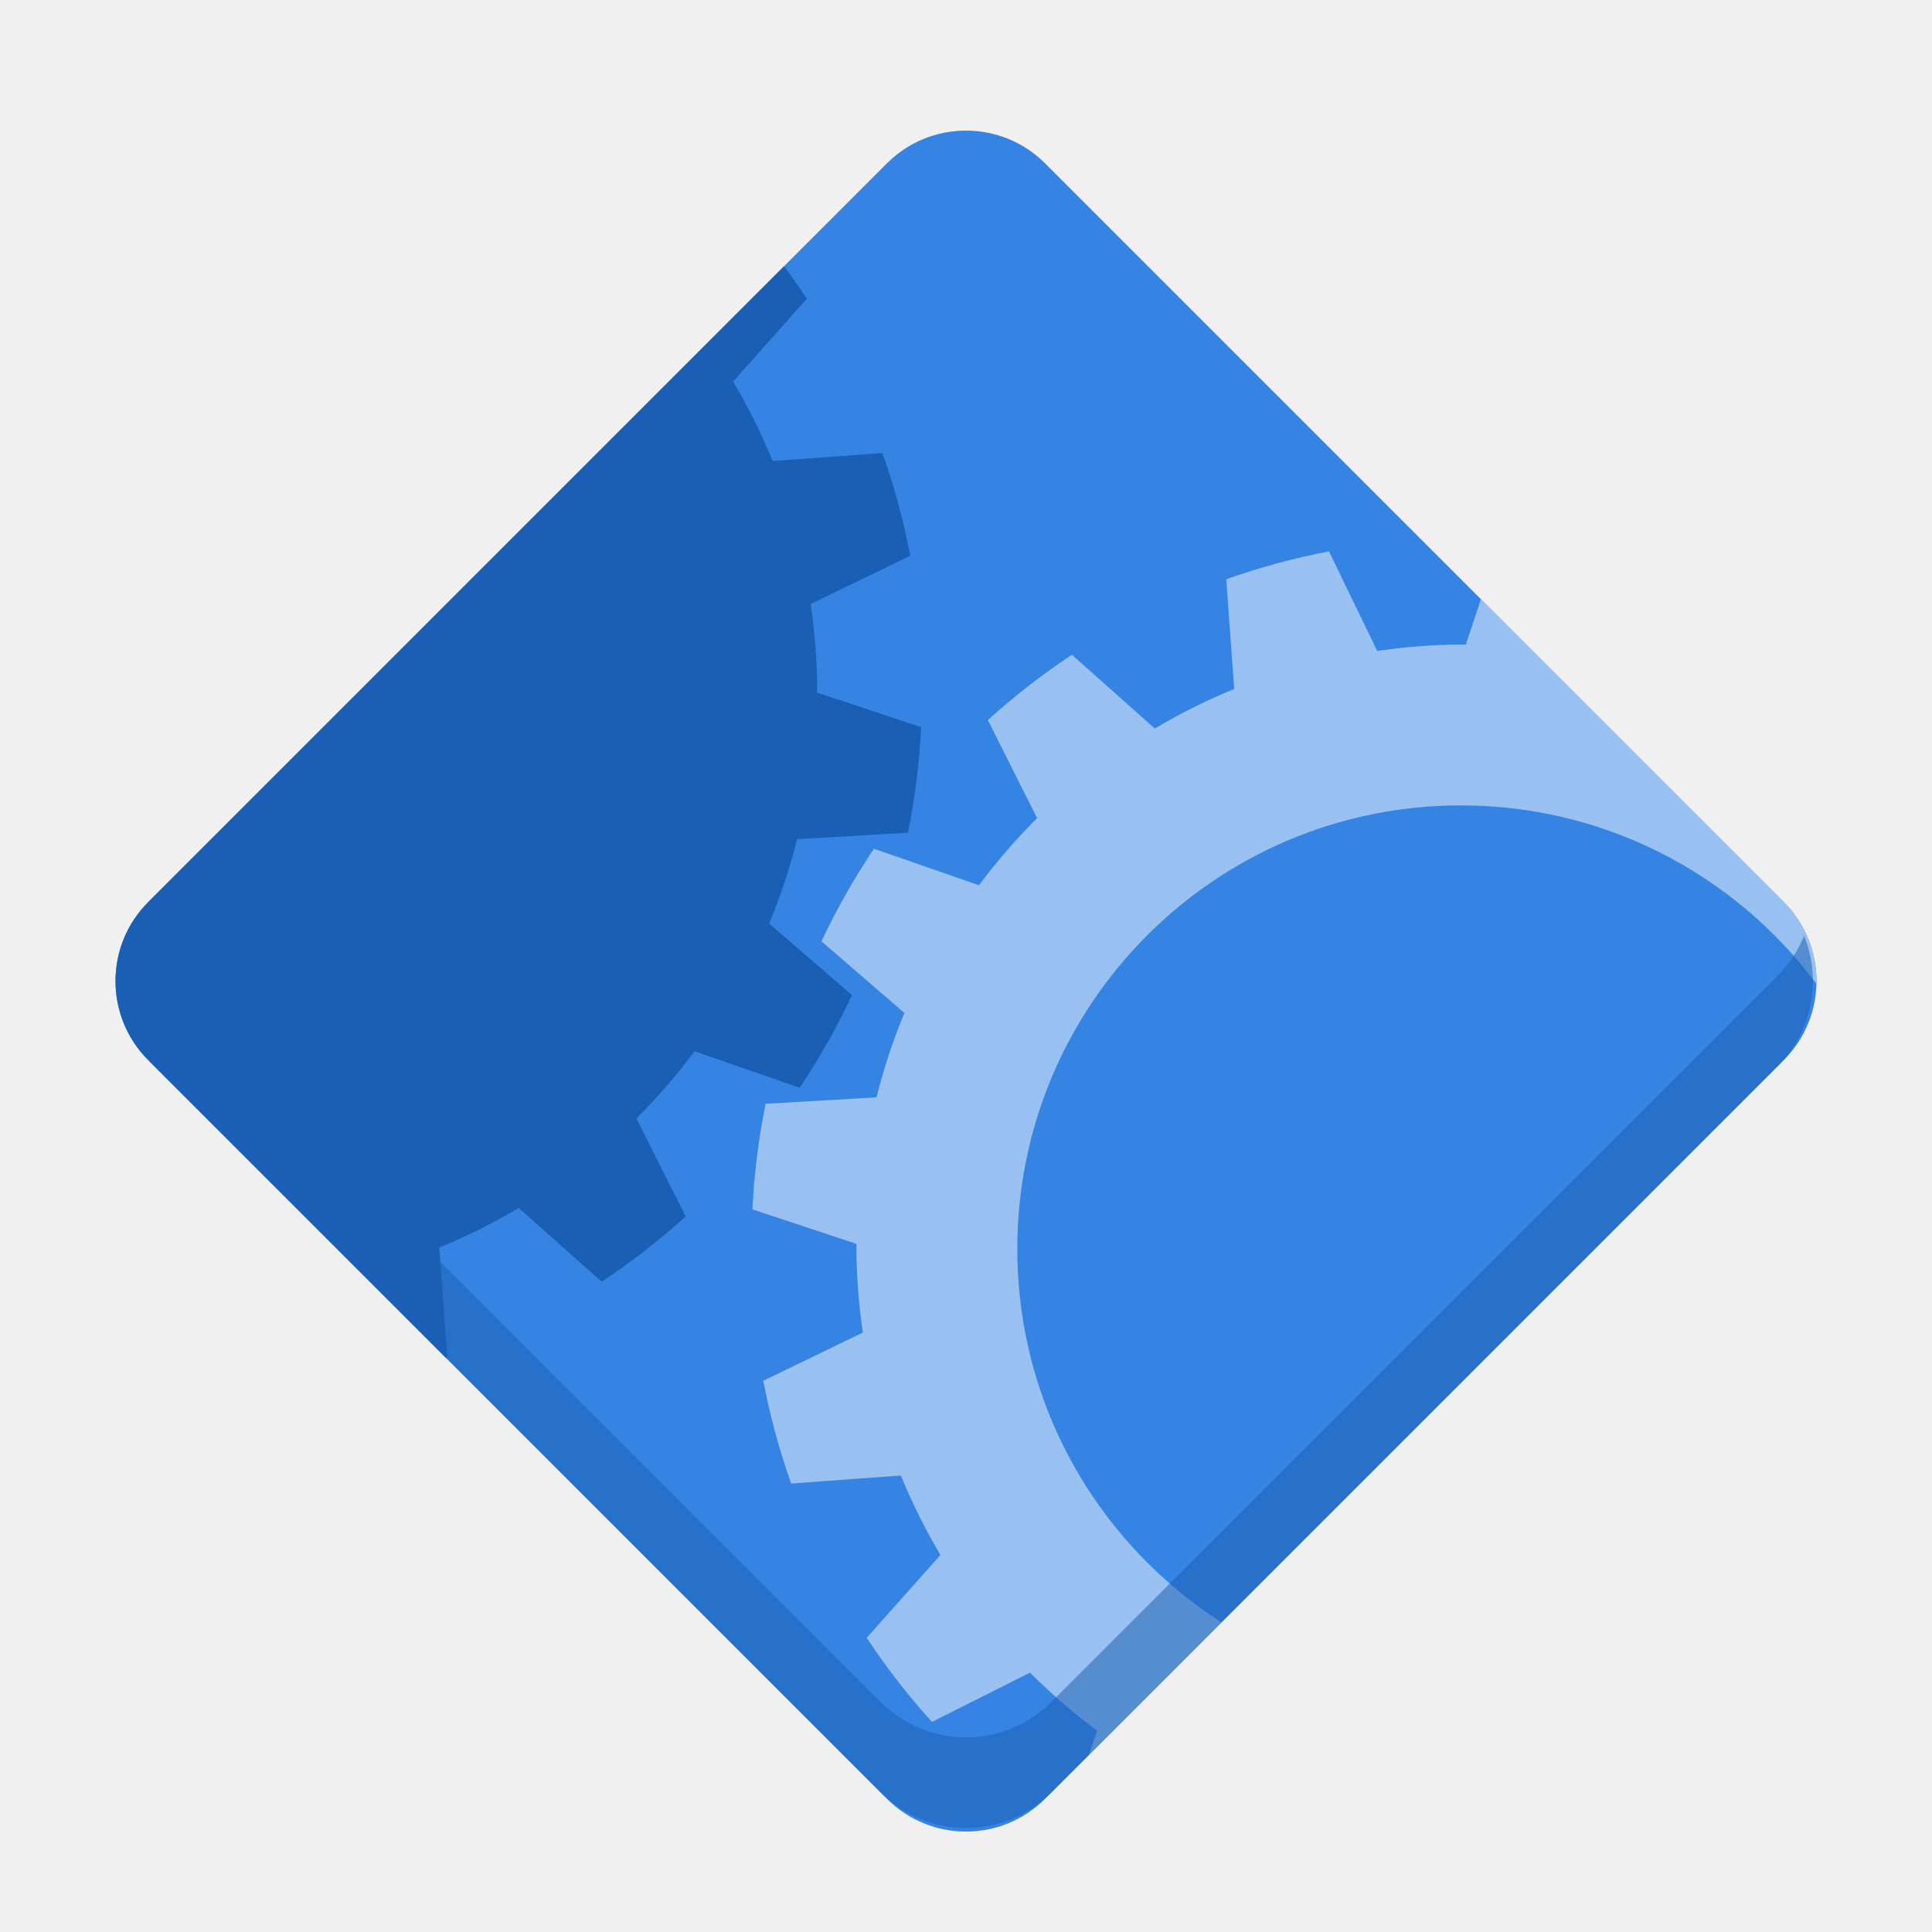
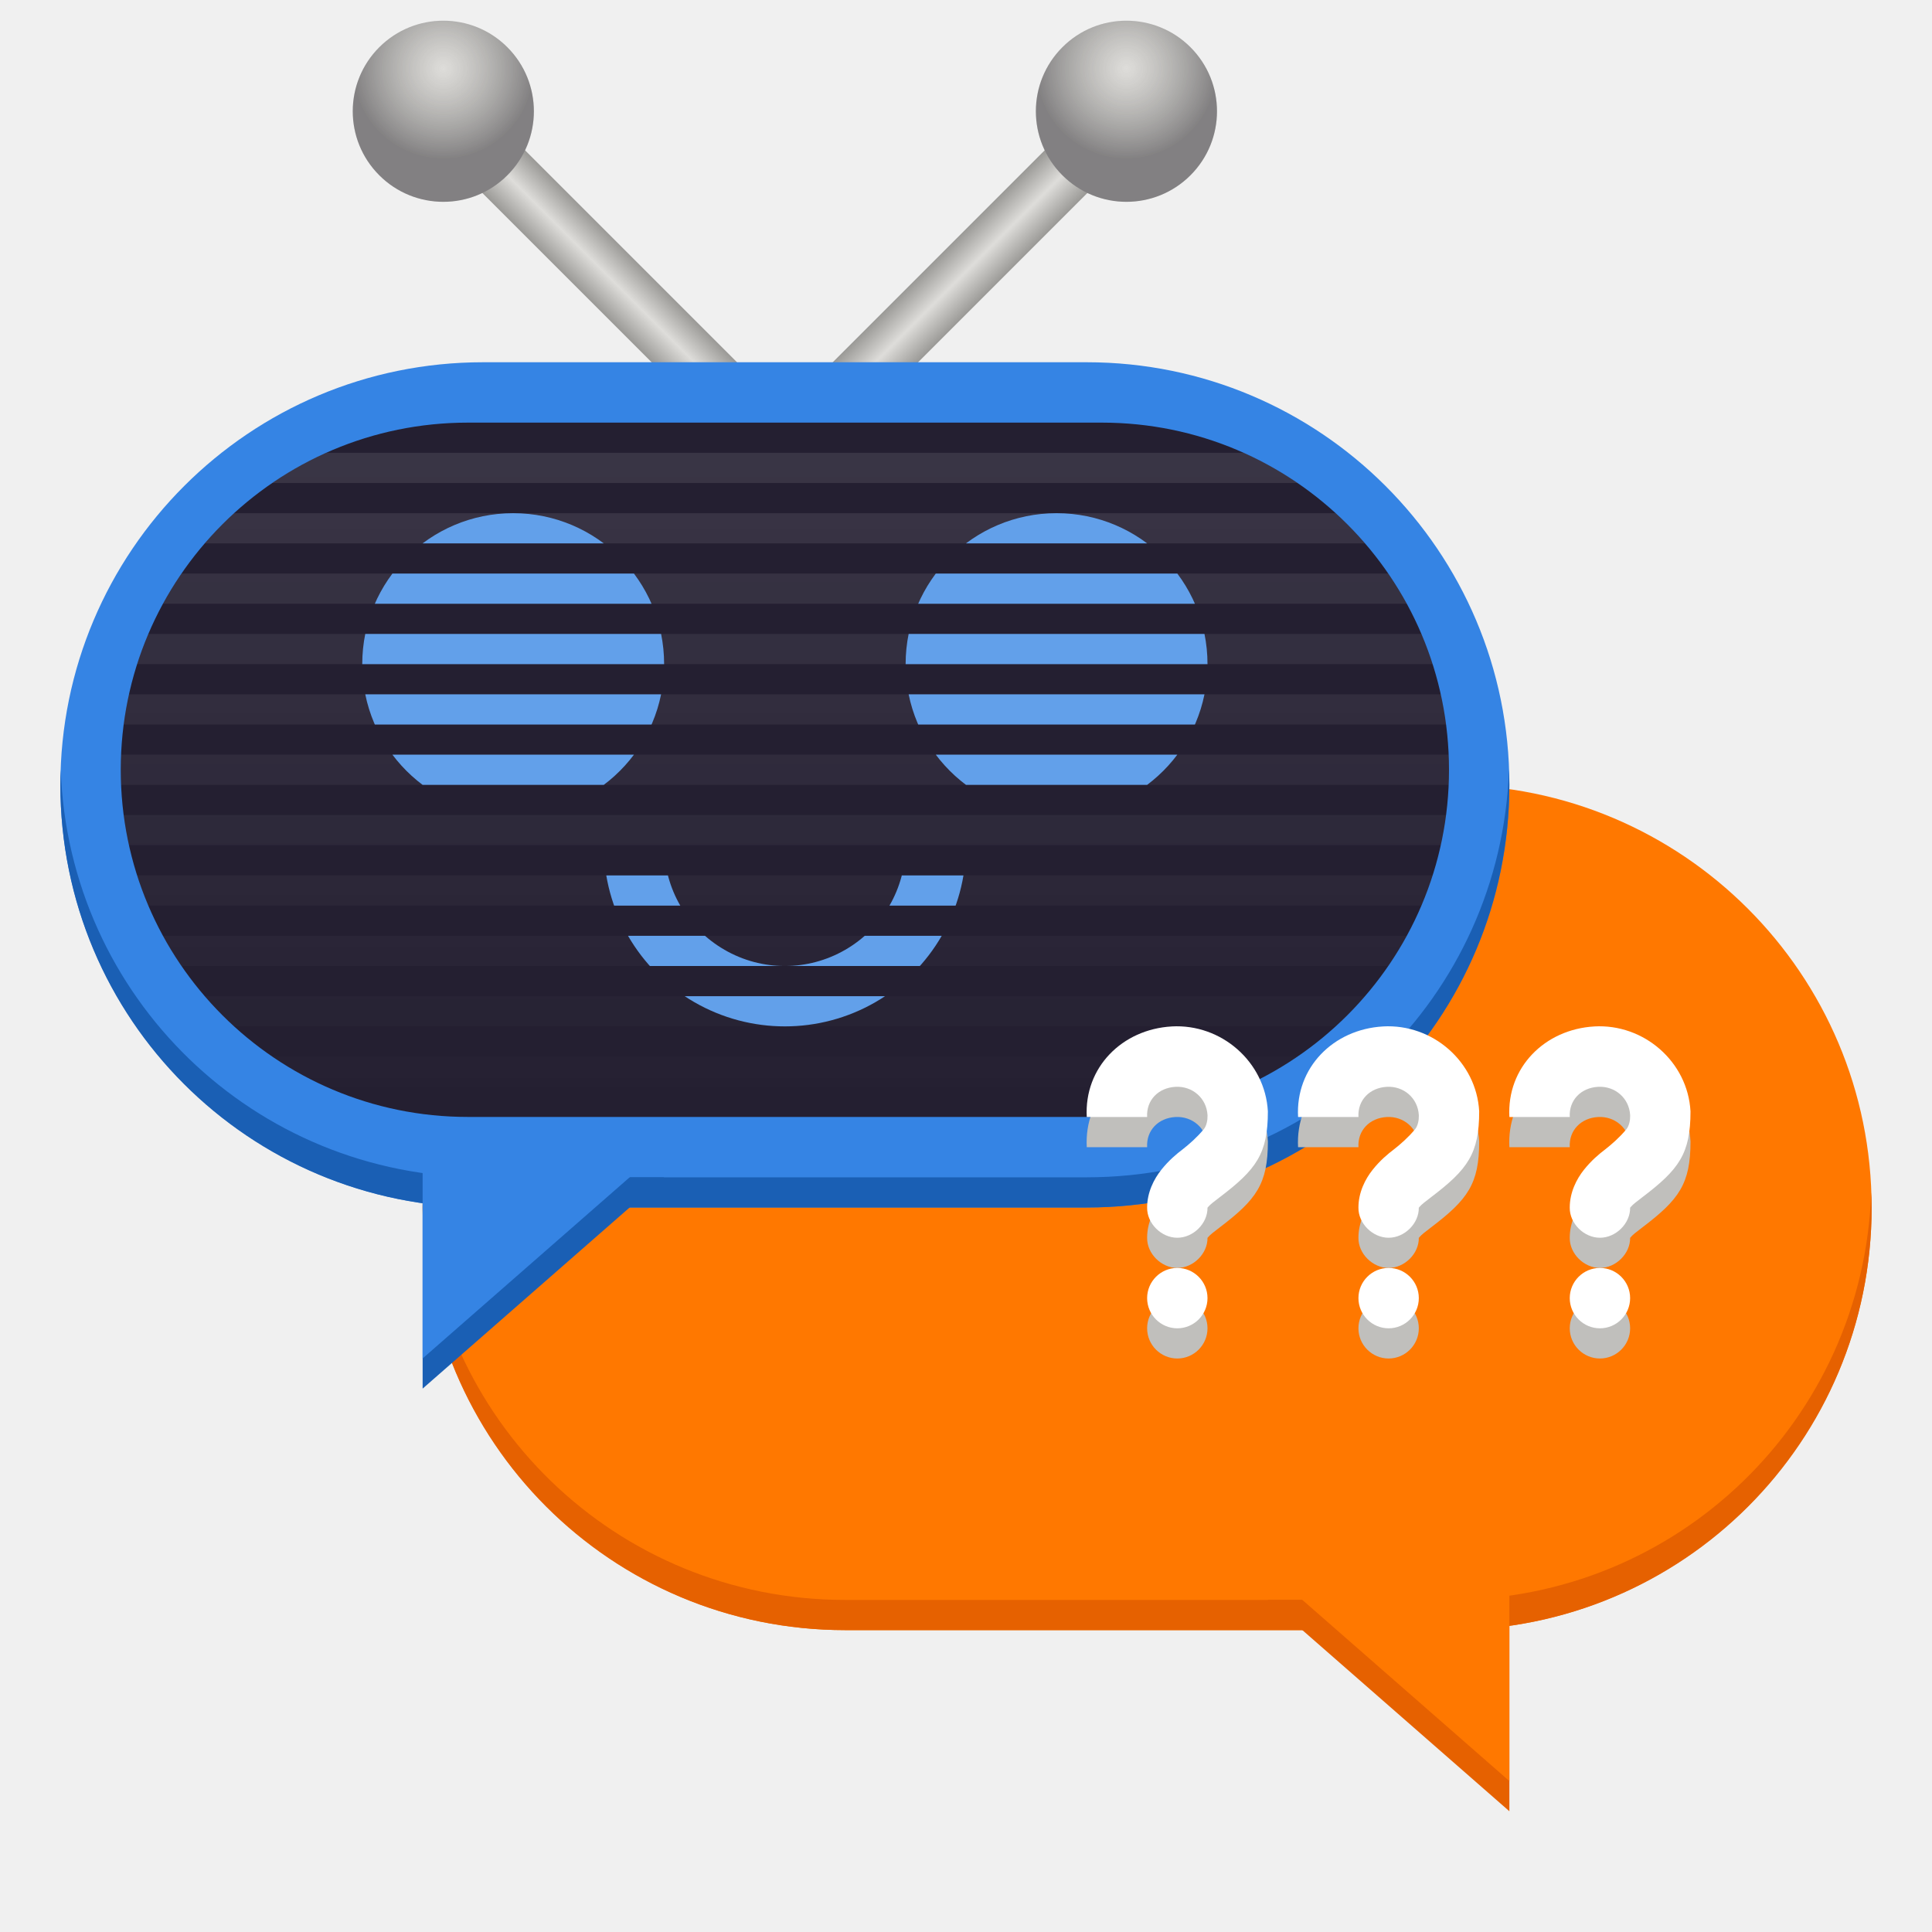
- <svg xmlns="http://www.w3.org/2000/svg" width="33.75mm" height="33.75mm" viewBox="0 0 33.75 33.75" version="1.1" id="svg974">
-   <defs id="defs968">
-     <clipPath clipPathUnits="userSpaceOnUse" id="clipPath18689">
-       <rect clip-path="none" transform="rotate(45)" ry="32" rx="32" y="123.999" x="486.037" height="362.943" width="362.943" id="rect18691" style="display:inline;opacity:1;vector-effect:none;fill:#4a86cf;fill-opacity:1;stroke:none;stroke-width:26.067;stroke-linecap:butt;stroke-linejoin:miter;stroke-miterlimit:4;stroke-dasharray:none;stroke-dashoffset:0;stroke-opacity:1;marker:none;marker-start:none;marker-mid:none;marker-end:none;paint-order:normal;enable-background:new" />
-     </clipPath>
-     <clipPath clipPathUnits="userSpaceOnUse" id="clipPath18689-3">
-       <rect clip-path="none" transform="rotate(45)" ry="32" rx="32" y="123.999" x="486.037" height="362.943" width="362.943" id="rect18691-6" style="display:inline;opacity:1;vector-effect:none;fill:#4a86cf;fill-opacity:1;stroke:none;stroke-width:26.067;stroke-linecap:butt;stroke-linejoin:miter;stroke-miterlimit:4;stroke-dasharray:none;stroke-dashoffset:0;stroke-opacity:1;marker:none;marker-start:none;marker-mid:none;marker-end:none;paint-order:normal;enable-background:new" />
-     </clipPath>
-   </defs>
-   <g id="layer1" transform="translate(-61.81982,-103.944)">
-     <g transform="matrix(0.2636723,0,0,0.2636723,61.81982,-529.397)" style="display:inline;stroke-width:0.25;enable-background:new" id="g1836">
-       <g transform="matrix(0.25,0,0,0.25,0,2295)" id="g18818" style="stroke-width:0.25">
-         <g style="stroke-width:0.27" transform="matrix(0.9260519,0,0,0.9260519,18.93073,50.87633)" id="g18590">
-           <g style="stroke-width:0.27" id="g18681" clip-path="url(#clipPath18689-3)">
-             <rect style="opacity:1;vector-effect:none;fill:#3584e4;fill-opacity:1;stroke:none;stroke-width:8.221;stroke-linecap:butt;stroke-linejoin:miter;stroke-miterlimit:4;stroke-dasharray:none;stroke-dashoffset:0;stroke-opacity:1;marker:none;marker-start:none;marker-mid:none;marker-end:none;paint-order:normal" id="rect18571" width="424" height="424" x="458.337" y="90.642" rx="10.092" ry="10.092" transform="matrix(0.6052817,0.6052817,-0.6052817,0.6052817,33.44063,99.07363)" clip-path="none" />
-             <circle style="opacity:1;vector-effect:none;fill:#f66151;fill-opacity:1;stroke:none;stroke-width:7.037;stroke-linecap:butt;stroke-linejoin:miter;stroke-miterlimit:4;stroke-dasharray:none;stroke-dashoffset:0;stroke-opacity:1;marker:none;marker-start:none;marker-mid:none;marker-end:none;paint-order:normal" id="path18706" cx="0" cy="0" r="0" transform="translate(0,-212)" />
-             <circle style="opacity:1;vector-effect:none;fill:#f66151;fill-opacity:1;stroke:none;stroke-width:7.037;stroke-linecap:butt;stroke-linejoin:miter;stroke-miterlimit:4;stroke-dasharray:none;stroke-dashoffset:0;stroke-opacity:1;marker:none;marker-start:none;marker-mid:none;marker-end:none;paint-order:normal" id="path18708" cx="0" cy="0" r="0" transform="translate(0,-212)" />
-             <path style="display:inline;opacity:1;vector-effect:none;fill:#98c1f1;fill-opacity:1;stroke:none;stroke-width:7.037;stroke-linecap:butt;stroke-linejoin:miter;stroke-miterlimit:4;stroke-dasharray:none;stroke-dashoffset:0;stroke-opacity:1;marker:none;marker-start:none;marker-mid:none;marker-end:none;paint-order:normal;enable-background:new" d="m 408.92,561.918 -9.886,29.829 a 172.971,172.971 0 0 0 -1.427,-0.071 172.971,172.971 0 0 0 -23.929,1.852 l -13.801,-28.501 a 203.293,203.293 0 0 0 -29.401,7.972 l 2.286,31.405 a 172.971,172.971 0 0 0 -22.732,11.319 l -23.718,-21.103 a 203.293,203.293 0 0 0 -24.059,18.674 l 14.099,28.073 a 172.971,172.971 0 0 0 -16.636,19.211 l -30.058,-10.448 a 203.293,203.293 0 0 0 -15.017,26.488 l 23.73,20.507 a 172.971,172.971 0 0 0 -7.985,24.143 l -31.73,1.849 a 203.293,203.293 0 0 0 -3.778,30.217 l 29.829,9.886 a 172.971,172.971 0 0 0 -0.071,1.427 172.971,172.971 0 0 0 1.852,23.929 l -28.501,13.801 a 203.293,203.293 0 0 0 7.972,29.401 l 31.405,-2.286 a 172.971,172.971 0 0 0 11.319,22.732 l -21.103,23.718 a 203.293,203.293 0 0 0 18.674,24.059 l 28.073,-14.099 a 172.971,172.971 0 0 0 19.211,16.636 l -10.448,30.058 a 203.293,203.293 0 0 0 26.488,15.017 l 20.507,-23.73 a 172.971,172.971 0 0 0 24.143,7.985 l 1.849,31.73 a 203.293,203.293 0 0 0 30.217,3.778 l 9.886,-29.829 a 172.971,172.971 0 0 0 1.427,0.071 172.971,172.971 0 0 0 23.929,-1.852 l 13.801,28.501 a 203.293,203.293 0 0 0 29.401,-7.972 l -2.286,-31.405 a 172.971,172.971 0 0 0 22.732,-11.319 l 23.718,21.103 A 203.293,203.293 0 0 0 532.96,916 l -14.099,-28.073 a 172.971,172.971 0 0 0 16.636,-19.211 l 30.058,10.448 a 203.293,203.293 0 0 0 15.017,-26.488 l -23.73,-20.507 a 172.971,172.971 0 0 0 7.985,-24.143 l 31.73,-1.849 a 203.293,203.293 0 0 0 3.778,-30.217 l -29.829,-9.886 a 172.971,172.971 0 0 0 0.071,-1.427 172.971,172.971 0 0 0 -1.852,-23.929 l 28.501,-13.801 a 203.293,203.293 0 0 0 -7.972,-29.401 l -31.405,2.286 a 172.971,172.971 0 0 0 -11.319,-22.732 l 21.103,-23.718 a 203.293,203.293 0 0 0 -18.674,-24.059 l -28.073,14.099 a 172.971,172.971 0 0 0 -19.211,-16.636 l 10.448,-30.058 A 203.293,203.293 0 0 0 485.636,581.681 l -20.507,23.73 a 172.971,172.971 0 0 0 -24.143,-7.985 l -1.849,-31.73 a 203.293,203.293 0 0 0 -30.217,-3.778 z M 397.607,637.722 A 126.926,126.926 0 0 1 524.532,764.647 126.926,126.926 0 0 1 397.607,891.572 126.926,126.926 0 0 1 270.682,764.647 126.926,126.926 0 0 1 397.607,637.722 Z" id="path18717-4" />
-             <path id="path18758" d="m 51.748,401.284 -9.886,29.829 c -0.476,-0.026 -0.951,-0.05 -1.427,-0.071 -8.01,0.062 -16.005,0.681 -23.929,1.852 L 2.706,404.392 c -9.986,1.918 -19.814,4.583 -29.401,7.972 l 2.286,31.405 c -7.844,3.211 -15.442,6.994 -22.732,11.319 l -23.718,-21.103 c -8.475,5.614 -16.518,11.857 -24.059,18.674 l 14.099,28.073 c -6.009,5.987 -11.569,12.408 -16.636,19.211 l -30.058,-10.448 c -5.661,8.442 -10.68,17.296 -15.017,26.488 l 23.73,20.507 c -3.25,7.841 -5.919,15.91 -7.985,24.143 l -31.73,1.849 c -2.013,9.964 -3.276,20.064 -3.778,30.217 l 29.829,9.886 c -0.026,0.476 -0.05,0.951 -0.071,1.427 0.062,8.01 0.681,16.005 1.852,23.929 l -28.501,13.801 c 1.918,9.986 4.583,19.814 7.972,29.401 l 31.405,-2.286 c 3.211,7.844 6.994,15.442 11.319,22.732 l -21.103,23.718 c 5.614,8.475 11.857,16.518 18.674,24.059 l 28.073,-14.099 c 5.987,6.009 12.408,11.569 19.211,16.636 l -10.448,30.058 c 8.442,5.661 17.296,10.68 26.488,15.017 l 20.507,-23.73 c 7.841,3.25 15.91,5.919 24.143,7.985 l 1.849,31.73 c 9.964,2.013 20.064,3.276 30.217,3.778 l 9.886,-29.829 c 0.476,0.026 0.951,0.05 1.427,0.071 8.01,-0.062 16.005,-0.681 23.929,-1.852 l 13.801,28.501 c 9.986,-1.918 19.814,-4.583 29.401,-7.972 l -2.286,-31.405 c 7.844,-3.211 15.442,-6.994 22.732,-11.319 l 23.718,21.103 c 8.475,-5.614 16.518,-11.857 24.059,-18.674 l -14.099,-28.073 c 6.009,-5.987 11.569,-12.408 16.636,-19.211 l 30.058,10.448 c 5.661,-8.442 10.68,-17.296 15.017,-26.488 l -23.73,-20.507 c 3.25,-7.841 5.919,-15.91 7.985,-24.143 l 31.73,-1.849 c 2.013,-9.964 3.276,-20.064 3.778,-30.217 l -29.829,-9.886 c 0.026,-0.476 0.05,-0.951 0.071,-1.427 -0.062,-8.01 -0.681,-16.005 -1.852,-23.929 l 28.501,-13.801 c -1.918,-9.986 -4.583,-19.814 -7.972,-29.401 l -31.405,2.286 c -3.211,-7.844 -6.994,-15.442 -11.319,-22.732 l 21.103,-23.718 c -5.614,-8.475 -11.857,-16.518 -18.674,-24.059 l -28.073,14.099 c -5.987,-6.009 -12.408,-11.569 -19.211,-16.636 l 10.448,-30.058 c -8.442,-5.661 -17.296,-10.68 -26.488,-15.017 l -20.507,23.73 c -7.841,-3.25 -15.91,-5.919 -24.143,-7.985 l -1.849,-31.73 c -9.964,-2.013 -20.064,-3.276 -30.217,-3.778 z" style="display:inline;opacity:1;vector-effect:none;fill:#1a5fb4;fill-opacity:1;stroke:none;stroke-width:7.037;stroke-linecap:butt;stroke-linejoin:miter;stroke-miterlimit:4;stroke-dasharray:none;stroke-dashoffset:0;stroke-opacity:1;marker:none;marker-start:none;marker-mid:none;marker-end:none;paint-order:normal;enable-background:new" />
-           </g>
-         </g>
-         <path style="display:inline;opacity:0.534;vector-effect:none;fill:#1a5fb4;fill-opacity:1;stroke:none;stroke-width:1.629;stroke-linecap:butt;stroke-linejoin:miter;stroke-miterlimit:4;stroke-dasharray:none;stroke-dashoffset:0;stroke-opacity:1;marker:none;marker-start:none;marker-mid:none;marker-end:none;paint-order:normal;enable-background:new" clip-path="none" d="m 8.477,2676 c -1.171,2.887 -0.583,6.308 1.766,8.656 l 48.102,48.102 c 3.134,3.134 8.179,3.134 11.312,0 l 48.102,-48.102 c 2.348,-2.348 2.937,-5.77 1.766,-8.656 -0.392,0.966 -0.98,1.871 -1.766,2.656 l -48.102,48.102 c -3.134,3.134 -8.179,3.134 -11.312,0 L 10.242,2678.656 C 9.457,2677.871 8.868,2676.965 8.477,2676 Z" transform="matrix(4,0,0,4,0,-10028)" id="rect18571-6" />
-       </g>
-       <rect y="2402" x="-1.5000001e-06" height="128" width="128" id="rect9125-7-2" style="display:inline;opacity:1;vector-effect:none;fill:none;fill-opacity:1;stroke:none;stroke-width:1.25;stroke-linecap:butt;stroke-linejoin:miter;stroke-miterlimit:4;stroke-dasharray:none;stroke-dashoffset:0;stroke-opacity:1;marker:none;marker-start:none;marker-mid:none;marker-end:none;paint-order:normal;enable-background:new" />
+ <svg xmlns="http://www.w3.org/2000/svg" xmlns:xlink="http://www.w3.org/1999/xlink" height="128px" viewBox="0 0 128 128" width="128px">
+   <linearGradient id="a" gradientUnits="userSpaceOnUse">
+     <stop offset="0" stop-color="#9a9996" />
+     <stop offset="0.5" stop-color="#deddda" />
+     <stop offset="1" stop-color="#9a9996" />
+   </linearGradient>
+   <linearGradient id="b" gradientTransform="matrix(0.707107 -0.707107 0.707107 0.707107 -123.3625 -71.82338)" x1="50" x2="54" xlink:href="#a" y1="180" y2="180" />
+   <linearGradient id="c" gradientUnits="userSpaceOnUse">
+     <stop offset="0" stop-color="#deddda" />
+     <stop offset="1" stop-color="#9a9996" />
+   </linearGradient>
+   <radialGradient id="d" cx="54" cy="162" gradientTransform="matrix(0.707107 -0.707107 0.707107 0.707107 -123.3625 -71.82338)" r="6" xlink:href="#c" />
+   <linearGradient id="e" gradientUnits="userSpaceOnUse">
+     <stop offset="0" stop-color="#deddda" stop-opacity="0" />
+     <stop offset="1" stop-color="#241f31" stop-opacity="0.2" />
+   </linearGradient>
+   <radialGradient id="f" cx="54" cy="162" gradientTransform="matrix(0.707107 -0.707107 0.707107 0.707107 -123.3625 -71.82338)" r="6" xlink:href="#e" />
+   <linearGradient id="g" gradientTransform="matrix(-0.707107 -0.707107 -0.707107 0.707107 227.3625 -71.82337)" x1="50" x2="54" xlink:href="#a" y1="180" y2="180" />
+   <radialGradient id="h" cx="54" cy="162" gradientTransform="matrix(-0.707107 -0.707107 -0.707107 0.707107 227.3625 -71.82337)" r="6" xlink:href="#c" />
+   <radialGradient id="i" cx="54" cy="162" gradientTransform="matrix(-0.707107 -0.707107 -0.707107 0.707107 227.3625 -71.82337)" r="6" xlink:href="#e" />
+   <clipPath id="j">
+     <path d="m 8 30 h 88 v 42 h -88 z m 0 0" />
+   </clipPath>
+   <clipPath id="k">
+     <path d="m 31 28 h 42 c 12.703 0 23 10.297 23 23 s -10.297 23 -23 23 h -42 c -12.703 0 -23 -10.297 -23 -23 s 10.297 -23 23 -23 z m 0 0" />
+   </clipPath>
+   <linearGradient id="l" gradientUnits="userSpaceOnUse" x1="52" x2="52" y1="29" y2="74">
+     <stop offset="0" stop-color="#ffffff" stop-opacity="0.102" />
+     <stop offset="1" stop-color="#ffffff" stop-opacity="0" />
+   </linearGradient>
+   <clipPath id="m">
+     <path d="m 24 34 h 20 v 2 h -20 z m 0 4 h 20 v 2 h -20 z m 0 4 h 20 v 2 h -20 z m 0 4 h 20 v 2 h -20 z m 0 4 h 20 v 2 h -20 z m 0 0" />
+   </clipPath>
+   <clipPath id="n">
+     <path d="m 60 34 h 20 v 2 h -20 z m 0 4 h 20 v 2 h -20 z m 0 4 h 20 v 2 h -20 z m 0 4 h 20 v 2 h -20 z m 0 4 h 20 v 2 h -20 z m 0 0" />
+   </clipPath>
+   <clipPath id="o">
+     <path d="m 40 58 h 24 v 2 h -24 z m 0 4 h 24 v 2 h -24 z m 0 4 h 24 v 2 h -24 z m 0 0" />
+   </clipPath>
+   <path d="m 27.957 8.785 l 2.828 -2.828 l 22.629 22.629 l -2.828 2.828 z m 0 0" fill="url(#b)" />
+   <path d="m 33.613 3.129 c 2.344 2.344 2.344 6.145 0 8.484 c -2.34 2.344 -6.141 2.344 -8.484 0 c -2.344 -2.34 -2.344 -6.141 0 -8.484 c 2.344 -2.344 6.145 -2.344 8.484 0 z m 0 0" fill="url(#d)" />
+   <path d="m 33.613 3.129 c 2.344 2.344 2.344 6.145 0 8.484 c -2.34 2.344 -6.141 2.344 -8.484 0 c -2.344 -2.34 -2.344 -6.141 0 -8.484 c 2.344 -2.344 6.145 -2.344 8.484 0 z m 0 0" fill="url(#f)" />
+   <path d="m 76.043 8.785 l -2.828 -2.828 l -22.629 22.629 l 2.828 2.828 z m 0 0" fill="url(#g)" />
+   <path d="m 70.387 3.129 c -2.344 2.344 -2.344 6.145 0 8.484 c 2.34 2.344 6.141 2.344 8.484 0 c 2.344 -2.34 2.344 -6.141 0 -8.484 c -2.344 -2.344 -6.145 -2.344 -8.484 0 z m 0 0" fill="url(#h)" />
+   <path d="m 70.387 3.129 c -2.344 2.344 -2.344 6.145 0 8.484 c 2.34 2.344 6.141 2.344 8.484 0 c 2.344 -2.34 2.344 -6.141 0 -8.484 c -2.344 -2.344 -6.145 -2.344 -8.484 0 z m 0 0" fill="url(#i)" />
+   <path d="m 56 52 h 40 c 15.465 0 28 12.535 28 28 s -12.535 28 -28 28 h -40 c -15.465 0 -28 -12.535 -28 -28 s 12.535 -28 28 -28 z m 0 0" fill="#ff7800" />
+   <path d="m 100 106 v 14 l -16 -14 z m 0 0" fill="#e66100" fill-rule="evenodd" />
+   <path d="m 28.023 79 c -0.008 0.332 -0.023 0.664 -0.023 1 c 0 15.512 12.488 28 28 28 h 40 c 15.512 0 28 -12.488 28 -28 c 0 -0.336 -0.016 -0.668 -0.027 -1 c -0.523 15.043 -12.797 27 -27.973 27 h -40 c -15.176 0 -27.449 -11.957 -27.977 -27 z m 0 0" fill="#e66100" />
+   <path d="m 100 104 v 14 l -16 -14 z m 0 0" fill="#ff7800" fill-rule="evenodd" />
+   <path d="m 32 24 h 40 c 15.465 0 28 12.535 28 28 s -12.535 28 -28 28 h -40 c -15.465 0 -28 -12.535 -28 -28 s 12.535 -28 28 -28 z m 0 0" fill="#3584e4" />
+   <path d="m 31 28 h 42 c 12.703 0 23 10.297 23 23 s -10.297 23 -23 23 h -42 c -12.703 0 -23 -10.297 -23 -23 s 10.297 -23 23 -23 z m 0 0" fill="#241f31" />
+   <g clip-path="url(#j)">
+     <g clip-path="url(#k)">
+       <path d="m 6 70 h 92 v 2 h -92 z m 0 -4 h 92 v 2 h -92 z m 0 -4 h 92 v 2 h -92 z m 0 -4 h 92 v 2 h -92 z m 0 -4 h 92 v 2 h -92 z m 0 -4 h 92 v 2 h -92 z m 0 -4 h 92 v 2 h -92 z m 0 -4 h 92 v 2 h -92 z m 0 -4 h 92 v 2 h -92 z m 0 -4 h 92 v 2 h -92 z m 0 -4 h 92 v 2 h -92 z m 0 0" fill="url(#l)" />
    </g>
  </g>
+   <path d="m 4.023 51 c -0.008 0.332 -0.023 0.664 -0.023 1 c 0 15.512 12.488 28 28 28 h 40 c 15.512 0 28 -12.488 28 -28 c 0 -0.336 -0.016 -0.668 -0.027 -1 c -0.523 15.043 -12.797 27 -27.973 27 h -40 c -15.176 0 -27.449 -11.957 -27.977 -27 z m 0 0" fill="#1a5fb4" />
+   <path d="m 28 78 v 14 l 16 -14 z m 0 0" fill="#1a5fb4" fill-rule="evenodd" />
+   <path d="m 28 76 v 14 l 16 -14 z m 0 0" fill="#3584e4" fill-rule="evenodd" />
+   <g clip-path="url(#m)">
+     <path d="m 44 44 c 0 5.523 -4.477 10 -10 10 s -10 -4.477 -10 -10 s 4.477 -10 10 -10 s 10 4.477 10 10 z m 0 0" fill="#62a0ea" />
+   </g>
+   <g clip-path="url(#n)">
+     <path d="m 80 44 c 0 5.523 -4.477 10 -10 10 s -10 -4.477 -10 -10 s 4.477 -10 10 -10 s 10 4.477 10 10 z m 0 0" fill="#62a0ea" />
+   </g>
+   <g clip-path="url(#o)">
+     <path d="m 40 56 c 0 4.285 2.289 8.25 6 10.395 c 3.711 2.141 8.289 2.141 12 0 c 3.711 -2.145 6 -6.109 6 -10.395 h -4 c 0 2.863 -1.523 5.496 -4 6.926 c -2.477 1.434 -5.523 1.434 -8 0 c -2.477 -1.43 -4 -4.062 -4 -6.926 z m 0 0" fill="#62a0ea" />
+   </g>
+   <g fill="#c0bfbc">
+     <path d="m 105.625 70.004 c 3.289 -0.188 6.195 2.344 6.375 5.625 c 0 2.805 -0.758 3.844 -3.188 5.688 c -0.383 0.289 -0.648 0.5 -0.75 0.625 s -0.062 0.062 -0.062 0.062 c 0.016 1.055 -0.945 2 -2 2 s -2.016 -0.945 -2 -2 c 0 -1.008 0.453 -1.891 0.938 -2.5 c 0.492 -0.617 0.984 -1.031 1.438 -1.375 c 0.406 -0.32 0.922 -0.766 1.375 -1.312 c 0.188 -0.227 0.258 -0.617 0.25 -0.875 v -0.062 c -0.062 -1.125 -1 -1.938 -2.125 -1.875 s -1.938 0.875 -1.875 2 h -4 c -0.18 -3.281 2.344 -5.812 5.625 -6 z m 0.375 16 c 1.102 0 2 0.898 2 2 c 0 1.102 -0.898 2 -2 2 s -2 -0.898 -2 -2 c 0 -1.102 0.898 -2 2 -2 z m 0 0" />
+     <path d="m 91.625 70.004 c 3.289 -0.188 6.195 2.344 6.375 5.625 c 0 2.805 -0.758 3.844 -3.188 5.688 c -0.383 0.289 -0.648 0.5 -0.75 0.625 s -0.062 0.062 -0.062 0.062 c 0.016 1.055 -0.945 2 -2 2 s -2.016 -0.945 -2 -2 c 0 -1.008 0.453 -1.891 0.938 -2.5 c 0.492 -0.617 0.984 -1.031 1.438 -1.375 c 0.406 -0.32 0.922 -0.766 1.375 -1.312 c 0.188 -0.227 0.258 -0.617 0.25 -0.875 v -0.062 c -0.062 -1.125 -1 -1.938 -2.125 -1.875 s -1.938 0.875 -1.875 2 h -4 c -0.18 -3.281 2.344 -5.812 5.625 -6 z m 0.375 16 c 1.102 0 2 0.898 2 2 c 0 1.102 -0.898 2 -2 2 s -2 -0.898 -2 -2 c 0 -1.102 0.898 -2 2 -2 z m 0 0" />
+     <path d="m 77.625 70.004 c 3.289 -0.188 6.195 2.344 6.375 5.625 c 0 2.805 -0.758 3.844 -3.188 5.688 c -0.383 0.289 -0.648 0.5 -0.75 0.625 s -0.062 0.062 -0.062 0.062 c 0.016 1.055 -0.945 2 -2 2 s -2.016 -0.945 -2 -2 c 0 -1.008 0.453 -1.891 0.938 -2.5 c 0.492 -0.617 0.984 -1.031 1.438 -1.375 c 0.406 -0.32 0.922 -0.766 1.375 -1.312 c 0.188 -0.227 0.258 -0.617 0.25 -0.875 v -0.062 c -0.062 -1.125 -1 -1.938 -2.125 -1.875 s -1.938 0.875 -1.875 2 h -4 c -0.18 -3.281 2.344 -5.812 5.625 -6 z m 0.375 16 c 1.102 0 2 0.898 2 2 c 0 1.102 -0.898 2 -2 2 s -2 -0.898 -2 -2 c 0 -1.102 0.898 -2 2 -2 z m 0 0" />
+   </g>
+   <path d="m 105.625 68.004 c 3.289 -0.188 6.195 2.344 6.375 5.625 c 0 2.805 -0.758 3.844 -3.188 5.688 c -0.383 0.289 -0.648 0.5 -0.75 0.625 s -0.062 0.062 -0.062 0.062 c 0.016 1.055 -0.945 2 -2 2 s -2.016 -0.945 -2 -2 c 0 -1.008 0.453 -1.891 0.938 -2.5 c 0.492 -0.617 0.984 -1.031 1.438 -1.375 c 0.406 -0.32 0.922 -0.766 1.375 -1.312 c 0.188 -0.227 0.258 -0.617 0.25 -0.875 v -0.062 c -0.062 -1.125 -1 -1.938 -2.125 -1.875 s -1.938 0.875 -1.875 2 h -4 c -0.18 -3.281 2.344 -5.812 5.625 -6 z m 0.375 16 c 1.102 0 2 0.898 2 2 c 0 1.102 -0.898 2 -2 2 s -2 -0.898 -2 -2 c 0 -1.102 0.898 -2 2 -2 z m 0 0" fill="#ffffff" />
+   <path d="m 91.625 68.004 c 3.289 -0.188 6.195 2.344 6.375 5.625 c 0 2.805 -0.758 3.844 -3.188 5.688 c -0.383 0.289 -0.648 0.5 -0.75 0.625 s -0.062 0.062 -0.062 0.062 c 0.016 1.055 -0.945 2 -2 2 s -2.016 -0.945 -2 -2 c 0 -1.008 0.453 -1.891 0.938 -2.5 c 0.492 -0.617 0.984 -1.031 1.438 -1.375 c 0.406 -0.32 0.922 -0.766 1.375 -1.312 c 0.188 -0.227 0.258 -0.617 0.25 -0.875 v -0.062 c -0.062 -1.125 -1 -1.938 -2.125 -1.875 s -1.938 0.875 -1.875 2 h -4 c -0.18 -3.281 2.344 -5.812 5.625 -6 z m 0.375 16 c 1.102 0 2 0.898 2 2 c 0 1.102 -0.898 2 -2 2 s -2 -0.898 -2 -2 c 0 -1.102 0.898 -2 2 -2 z m 0 0" fill="#ffffff" />
+   <path d="m 77.625 68.004 c 3.289 -0.188 6.195 2.344 6.375 5.625 c 0 2.805 -0.758 3.844 -3.188 5.688 c -0.383 0.289 -0.648 0.5 -0.75 0.625 s -0.062 0.062 -0.062 0.062 c 0.016 1.055 -0.945 2 -2 2 s -2.016 -0.945 -2 -2 c 0 -1.008 0.453 -1.891 0.938 -2.5 c 0.492 -0.617 0.984 -1.031 1.438 -1.375 c 0.406 -0.32 0.922 -0.766 1.375 -1.312 c 0.188 -0.227 0.258 -0.617 0.25 -0.875 v -0.062 c -0.062 -1.125 -1 -1.938 -2.125 -1.875 s -1.938 0.875 -1.875 2 h -4 c -0.18 -3.281 2.344 -5.812 5.625 -6 z m 0.375 16 c 1.102 0 2 0.898 2 2 c 0 1.102 -0.898 2 -2 2 s -2 -0.898 -2 -2 c 0 -1.102 0.898 -2 2 -2 z m 0 0" fill="#ffffff" />
</svg>
